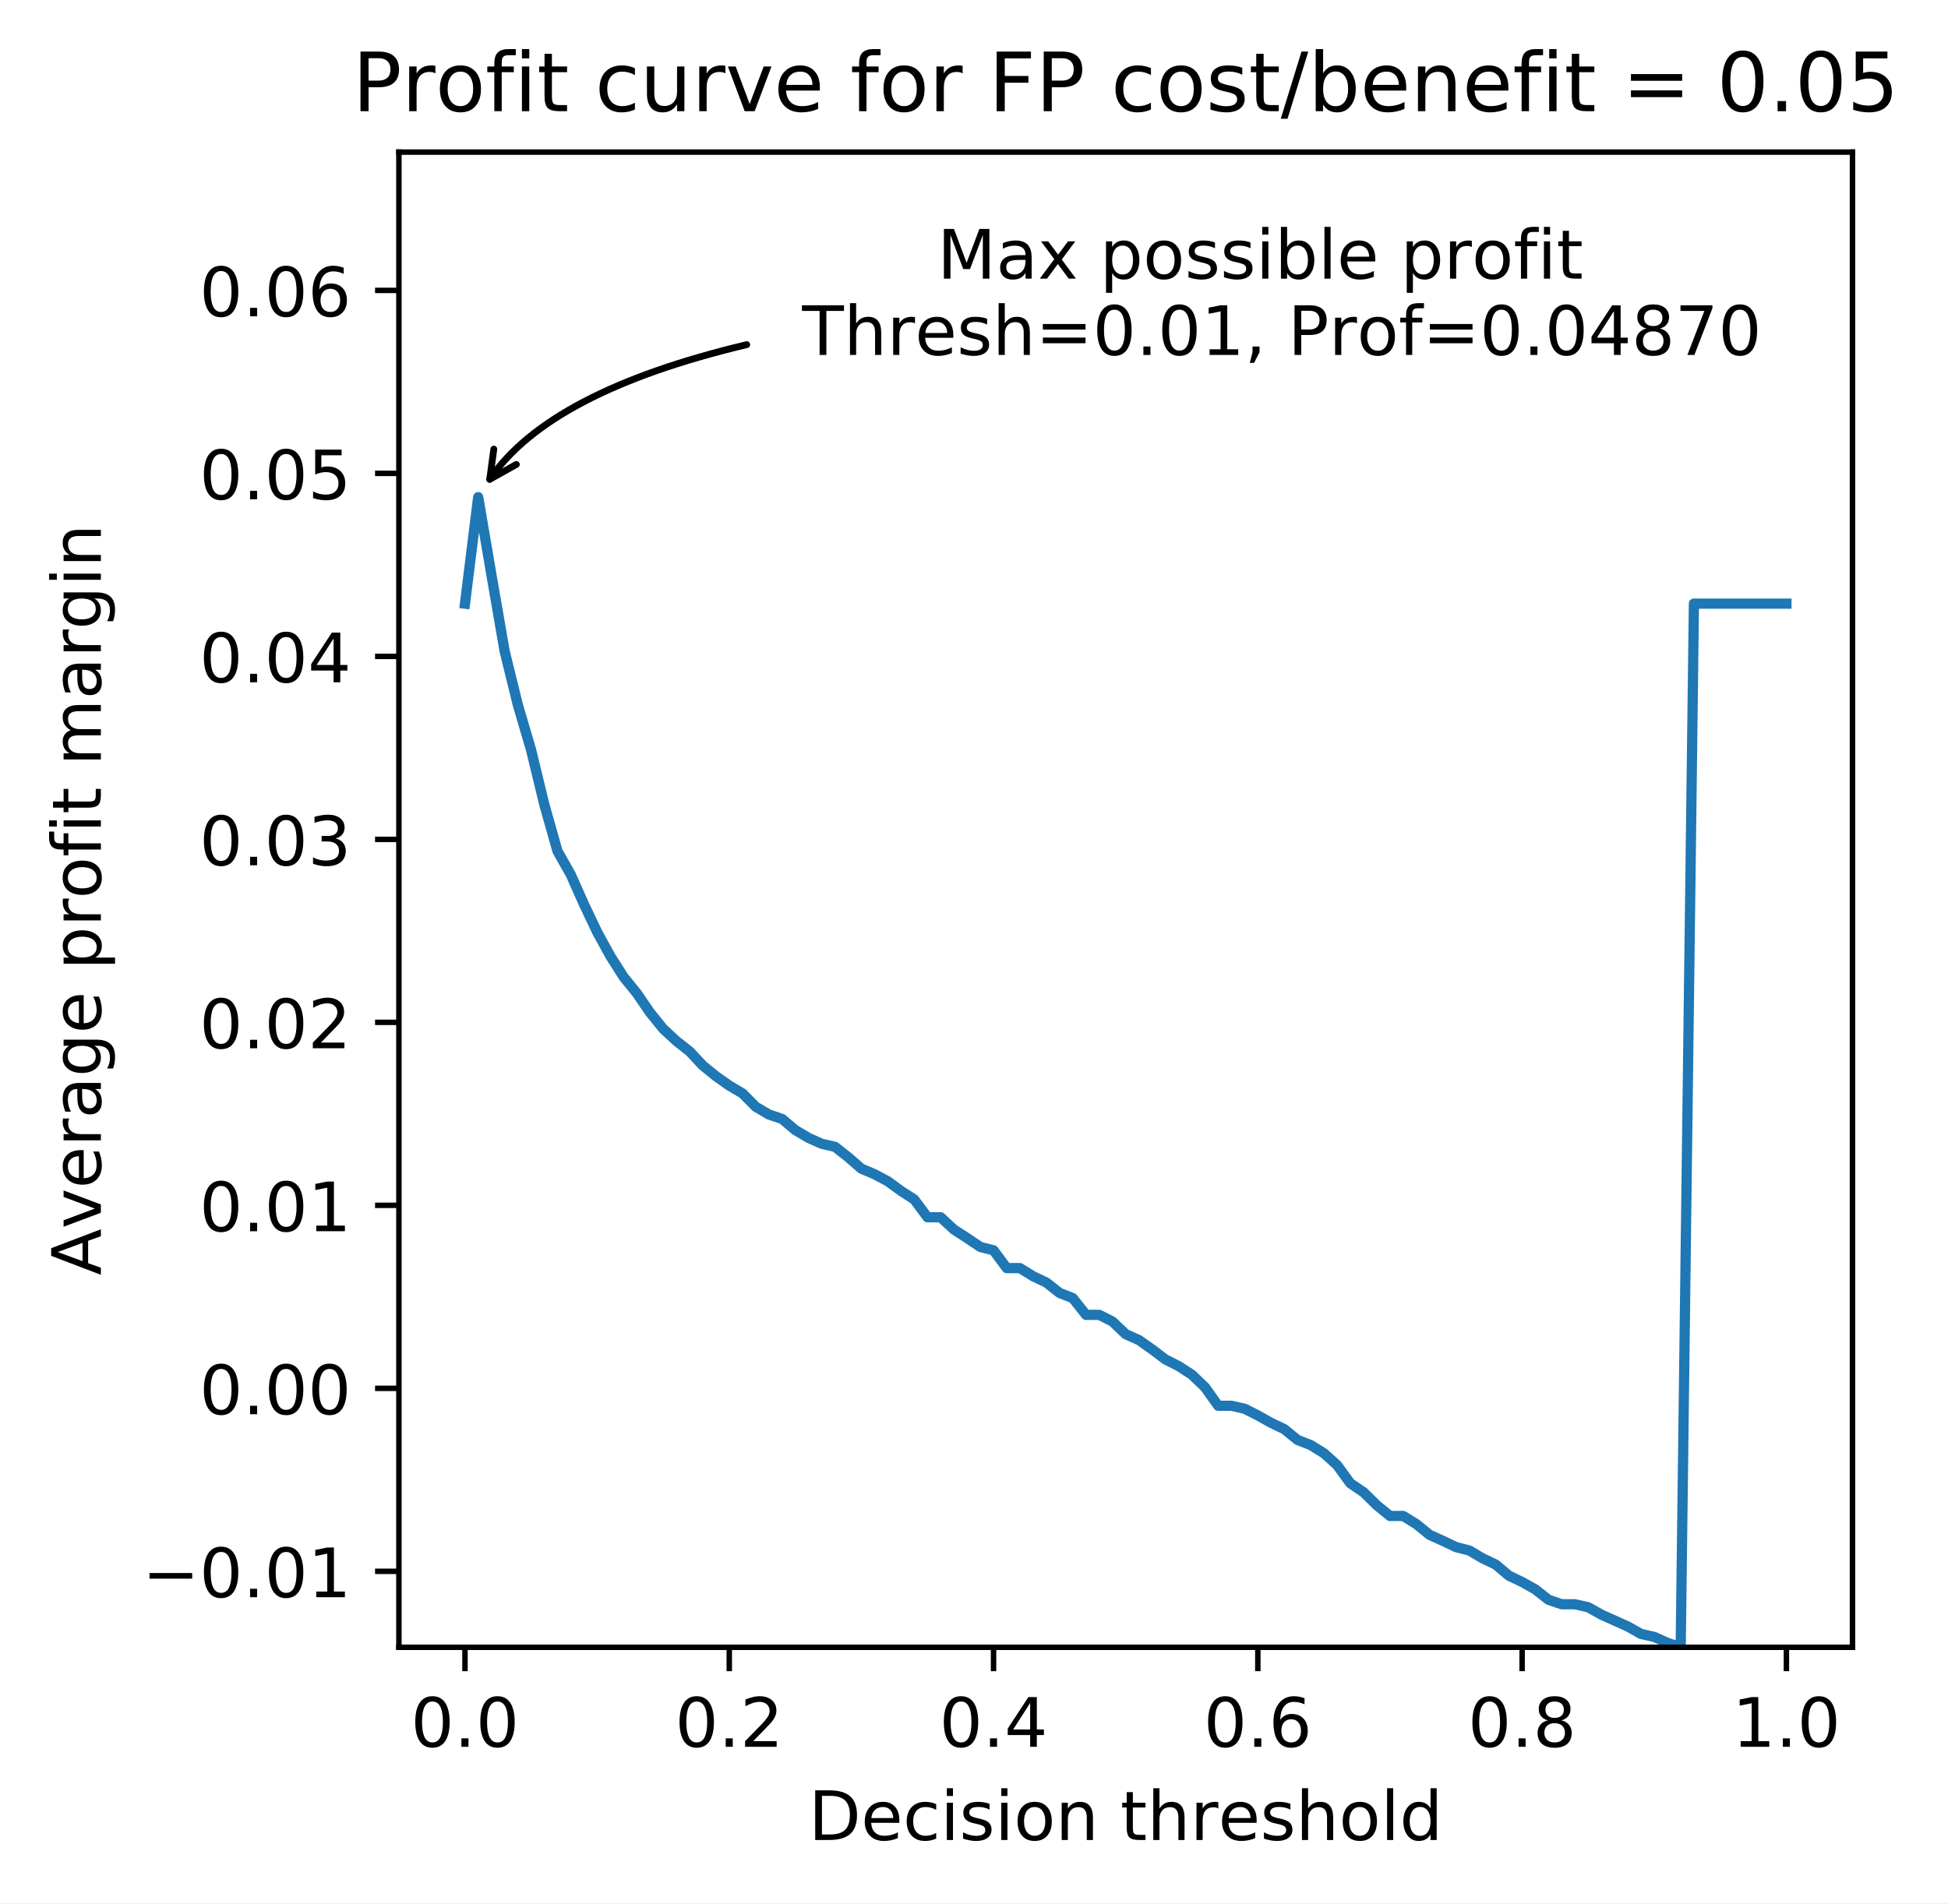
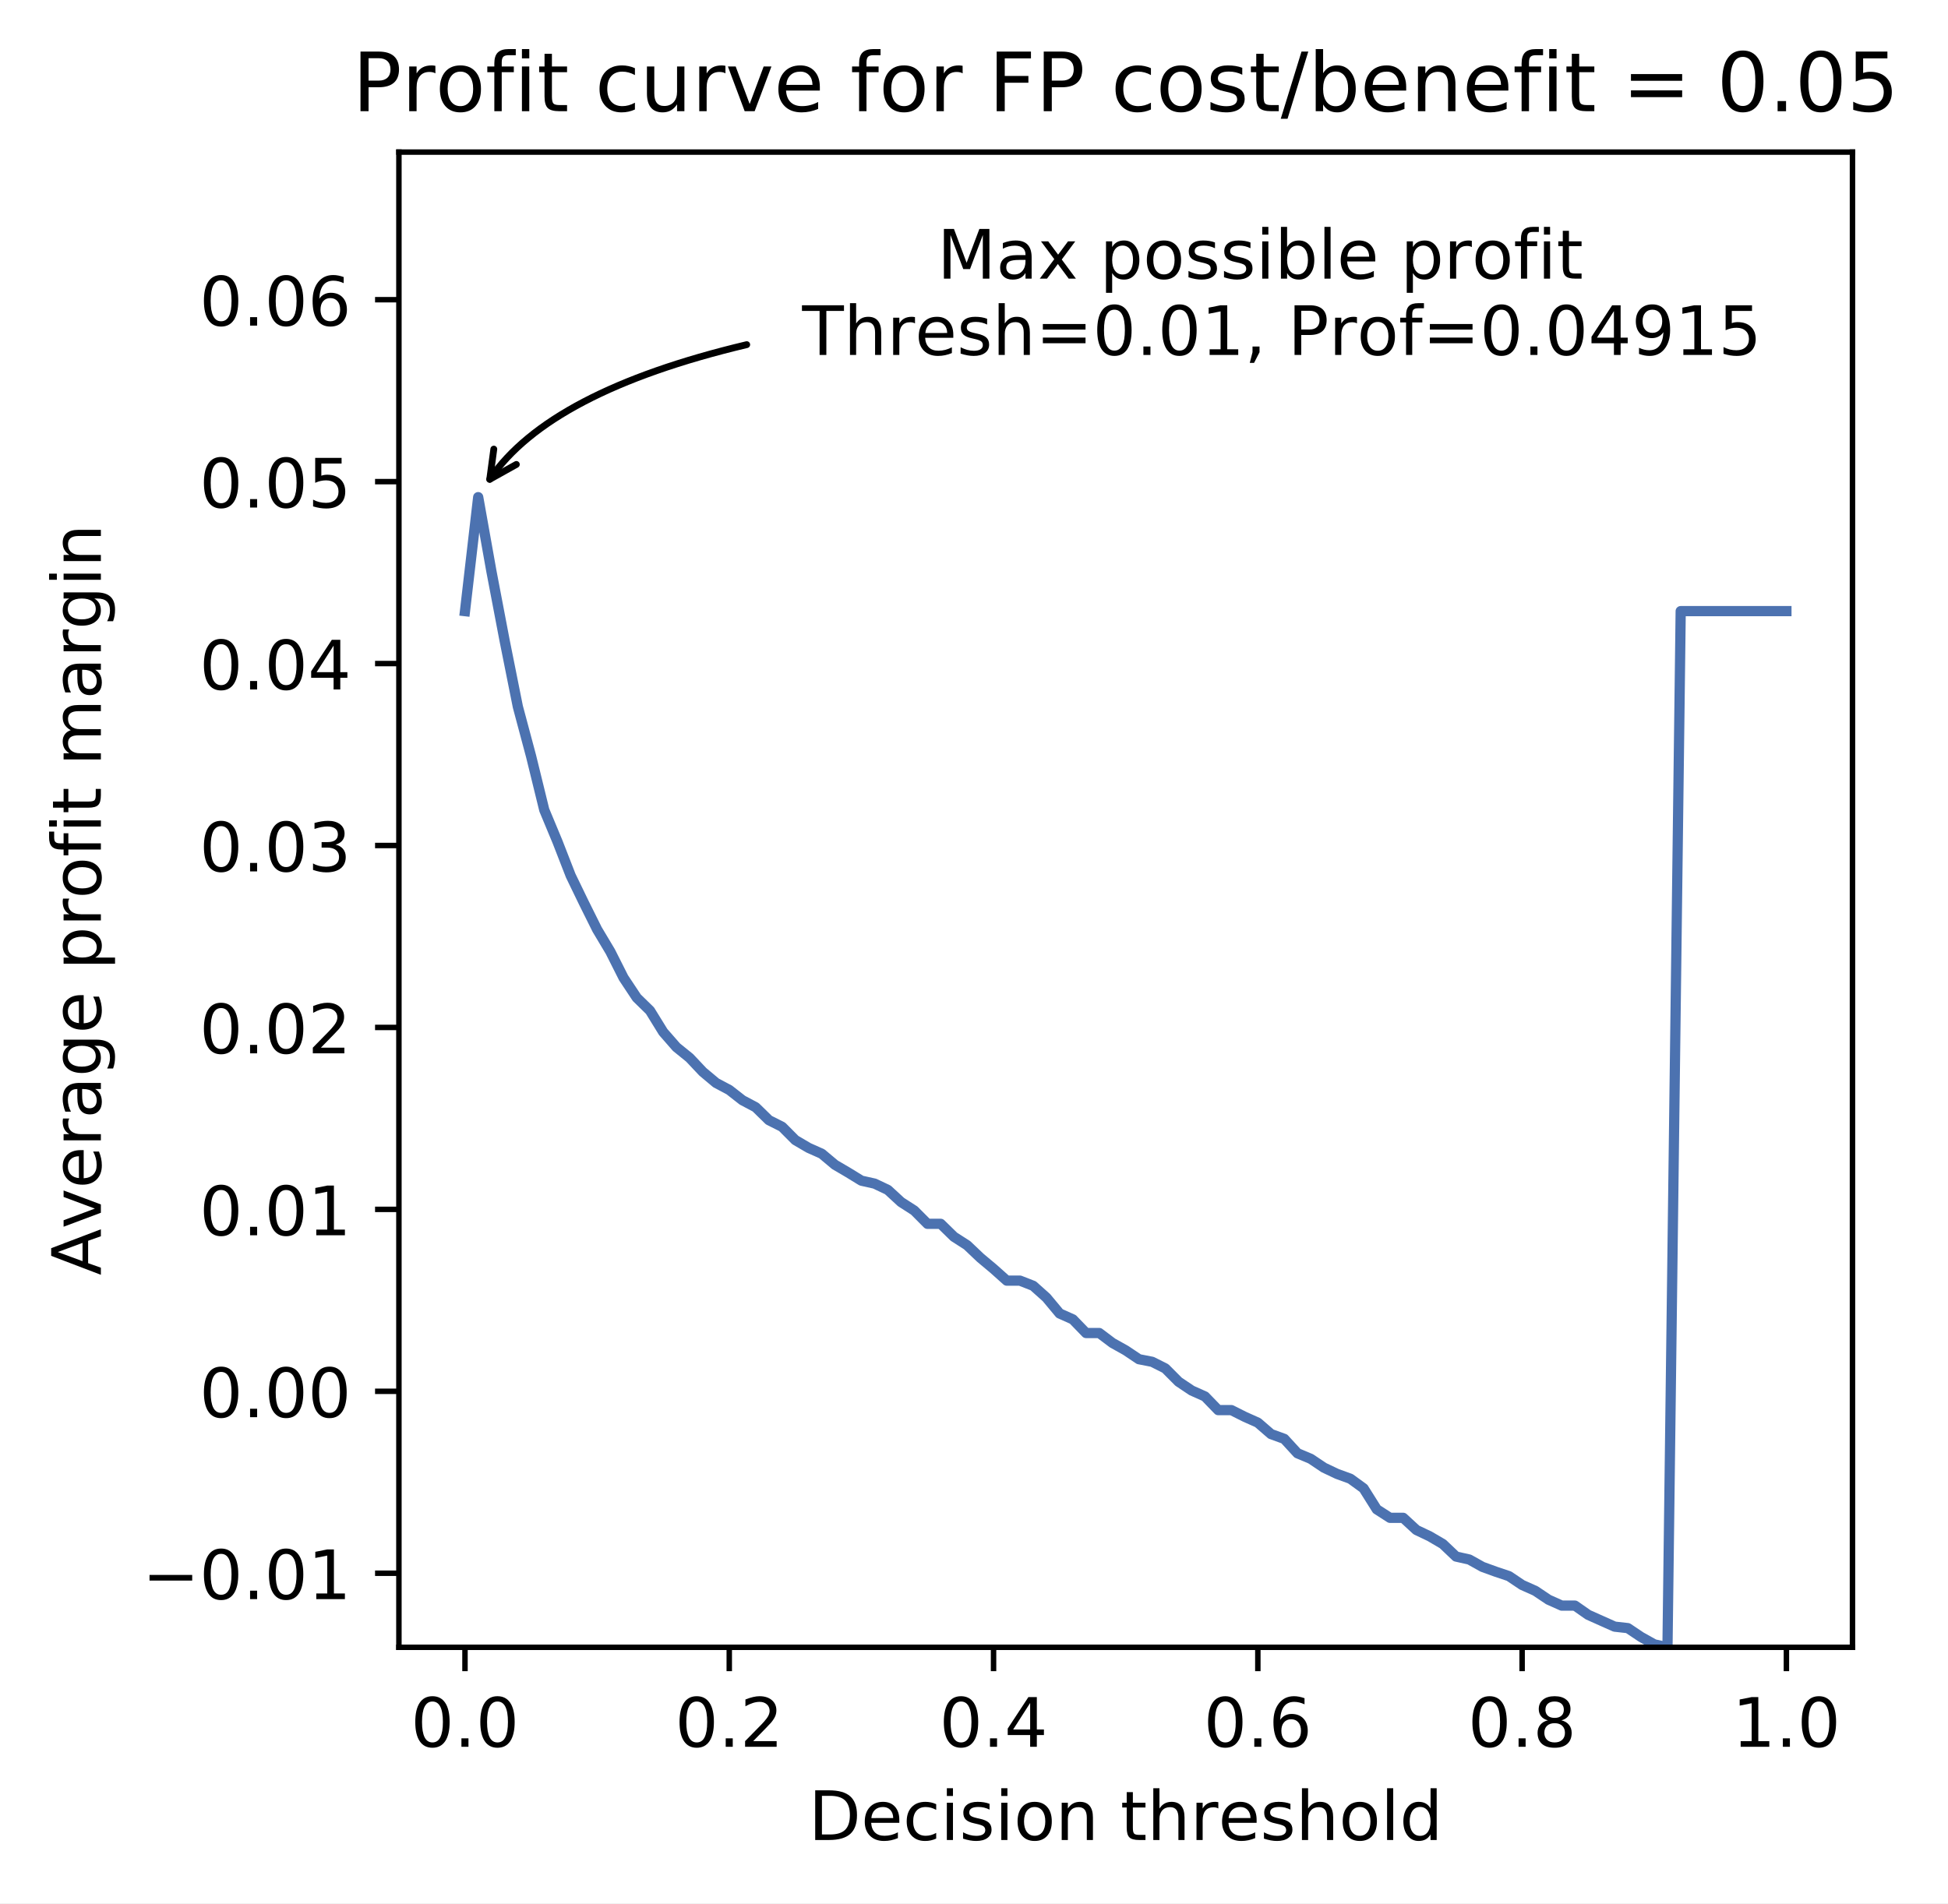
<svg xmlns="http://www.w3.org/2000/svg" xmlns:xlink="http://www.w3.org/1999/xlink" height="279.274pt" version="1.1" viewBox="0 0 285.787 279.274" width="285.787pt">
  <defs>
    <style type="text/css">
*{stroke-linecap:butt;stroke-linejoin:round;}
  </style>
  </defs>
  <g id="figure_1">
    <g id="patch_1">
      <path d="M 0 279.274  L 285.787 279.274  L 285.787 0  L 0 0  z " style="fill:#ffffff;" />
    </g>
    <g id="axes_1">
      <g id="patch_2">
        <path d="M 58.523 241.718  L 271.773 241.718  L 271.773 22.318  L 58.523 22.318  z " style="fill:#ffffff;" />
      </g>
      <g id="matplotlib.axis_1">
        <g id="xtick_1">
          <g id="line2d_1">
            <defs>
-               <path d="M 0 0  L 0 3.5  " id="m3ce5e99a73" style="stroke:#000000;stroke-width:0.8;" />
-             </defs>
-             <g>
-               <use style="stroke:#000000;stroke-width:0.8;" x="68.217" xlink:href="#m3ce5e99a73" y="241.718" />
+               <path d="M 0 0  L 0 3.5  " id="mfdfbb43a37" style="stroke:#000000;stroke-width:0.8;" />
+             </defs>
+             <g>
+               <use style="stroke:#000000;stroke-width:0.8;" x="68.217" xlink:href="#mfdfbb43a37" y="241.718" />
            </g>
          </g>
          <g id="text_1">
            <defs>
              <path d="M 31.781 66.406  Q 24.172 66.406 20.328 58.906  Q 16.5 51.422 16.5 36.375  Q 16.5 21.391 20.328 13.891  Q 24.172 6.391 31.781 6.391  Q 39.453 6.391 43.281 13.891  Q 47.125 21.391 47.125 36.375  Q 47.125 51.422 43.281 58.906  Q 39.453 66.406 31.781 66.406  z M 31.781 74.219  Q 44.047 74.219 50.516 64.516  Q 56.984 54.828 56.984 36.375  Q 56.984 17.969 50.516 8.266  Q 44.047 -1.422 31.781 -1.422  Q 19.531 -1.422 13.062 8.266  Q 6.594 17.969 6.594 36.375  Q 6.594 54.828 13.062 64.516  Q 19.531 74.219 31.781 74.219  z " id="DejaVuSans-48" />
              <path d="M 10.688 12.406  L 21 12.406  L 21 0  L 10.688 0  z " id="DejaVuSans-46" />
            </defs>
            <g transform="translate(60.26506 256.3166)scale(0.1 -0.1)">
              <use xlink:href="#DejaVuSans-48" />
              <use x="63.623" xlink:href="#DejaVuSans-46" />
              <use x="95.41" xlink:href="#DejaVuSans-48" />
            </g>
          </g>
        </g>
        <g id="xtick_2">
          <g id="line2d_2">
            <g>
-               <use style="stroke:#000000;stroke-width:0.8;" x="106.989" xlink:href="#m3ce5e99a73" y="241.718" />
+               <use style="stroke:#000000;stroke-width:0.8;" x="106.989" xlink:href="#mfdfbb43a37" y="241.718" />
            </g>
          </g>
          <g id="text_2">
            <defs>
              <path d="M 19.188 8.297  L 53.609 8.297  L 53.609 0  L 7.328 0  L 7.328 8.297  Q 12.938 14.109 22.625 23.891  Q 32.328 33.688 34.812 36.531  Q 39.547 41.844 41.422 45.531  Q 43.312 49.219 43.312 52.781  Q 43.312 58.594 39.234 62.25  Q 35.156 65.922 28.609 65.922  Q 23.969 65.922 18.812 64.312  Q 13.672 62.703 7.812 59.422  L 7.812 69.391  Q 13.766 71.781 18.938 73  Q 24.125 74.219 28.422 74.219  Q 39.75 74.219 46.484 68.547  Q 53.219 62.891 53.219 53.422  Q 53.219 48.922 51.531 44.891  Q 49.859 40.875 45.406 35.406  Q 44.188 33.984 37.641 27.219  Q 31.109 20.453 19.188 8.297  z " id="DejaVuSans-50" />
            </defs>
            <g transform="translate(99.03778 256.3166)scale(0.1 -0.1)">
              <use xlink:href="#DejaVuSans-48" />
              <use x="63.623" xlink:href="#DejaVuSans-46" />
              <use x="95.41" xlink:href="#DejaVuSans-50" />
            </g>
          </g>
        </g>
        <g id="xtick_3">
          <g id="line2d_3">
            <g>
-               <use style="stroke:#000000;stroke-width:0.8;" x="145.762" xlink:href="#m3ce5e99a73" y="241.718" />
+               <use style="stroke:#000000;stroke-width:0.8;" x="145.762" xlink:href="#mfdfbb43a37" y="241.718" />
            </g>
          </g>
          <g id="text_3">
            <defs>
              <path d="M 37.797 64.312  L 12.891 25.391  L 37.797 25.391  z M 35.203 72.906  L 47.609 72.906  L 47.609 25.391  L 58.016 25.391  L 58.016 17.188  L 47.609 17.188  L 47.609 0  L 37.797 0  L 37.797 17.188  L 4.891 17.188  L 4.891 26.703  z " id="DejaVuSans-52" />
            </defs>
            <g transform="translate(137.8105 256.3166)scale(0.1 -0.1)">
              <use xlink:href="#DejaVuSans-48" />
              <use x="63.623" xlink:href="#DejaVuSans-46" />
              <use x="95.41" xlink:href="#DejaVuSans-52" />
            </g>
          </g>
        </g>
        <g id="xtick_4">
          <g id="line2d_4">
            <g>
-               <use style="stroke:#000000;stroke-width:0.8;" x="184.535" xlink:href="#m3ce5e99a73" y="241.718" />
+               <use style="stroke:#000000;stroke-width:0.8;" x="184.535" xlink:href="#mfdfbb43a37" y="241.718" />
            </g>
          </g>
          <g id="text_4">
            <defs>
              <path d="M 33.016 40.375  Q 26.375 40.375 22.484 35.828  Q 18.609 31.297 18.609 23.391  Q 18.609 15.531 22.484 10.953  Q 26.375 6.391 33.016 6.391  Q 39.656 6.391 43.531 10.953  Q 47.406 15.531 47.406 23.391  Q 47.406 31.297 43.531 35.828  Q 39.656 40.375 33.016 40.375  z M 52.594 71.297  L 52.594 62.312  Q 48.875 64.062 45.094 64.984  Q 41.312 65.922 37.594 65.922  Q 27.828 65.922 22.672 59.328  Q 17.531 52.734 16.797 39.406  Q 19.672 43.656 24.016 45.922  Q 28.375 48.188 33.594 48.188  Q 44.578 48.188 50.953 41.516  Q 57.328 34.859 57.328 23.391  Q 57.328 12.156 50.688 5.359  Q 44.047 -1.422 33.016 -1.422  Q 20.359 -1.422 13.672 8.266  Q 6.984 17.969 6.984 36.375  Q 6.984 53.656 15.188 63.938  Q 23.391 74.219 37.203 74.219  Q 40.922 74.219 44.703 73.484  Q 48.484 72.75 52.594 71.297  z " id="DejaVuSans-54" />
            </defs>
            <g transform="translate(176.5832 256.3166)scale(0.1 -0.1)">
              <use xlink:href="#DejaVuSans-48" />
              <use x="63.623" xlink:href="#DejaVuSans-46" />
              <use x="95.41" xlink:href="#DejaVuSans-54" />
            </g>
          </g>
        </g>
        <g id="xtick_5">
          <g id="line2d_5">
            <g>
-               <use style="stroke:#000000;stroke-width:0.8;" x="223.308" xlink:href="#m3ce5e99a73" y="241.718" />
+               <use style="stroke:#000000;stroke-width:0.8;" x="223.308" xlink:href="#mfdfbb43a37" y="241.718" />
            </g>
          </g>
          <g id="text_5">
            <defs>
              <path d="M 31.781 34.625  Q 24.75 34.625 20.719 30.859  Q 16.703 27.094 16.703 20.516  Q 16.703 13.922 20.719 10.156  Q 24.75 6.391 31.781 6.391  Q 38.812 6.391 42.859 10.172  Q 46.922 13.969 46.922 20.516  Q 46.922 27.094 42.891 30.859  Q 38.875 34.625 31.781 34.625  z M 21.922 38.812  Q 15.578 40.375 12.031 44.719  Q 8.5 49.078 8.5 55.328  Q 8.5 64.062 14.719 69.141  Q 20.953 74.219 31.781 74.219  Q 42.672 74.219 48.875 69.141  Q 55.078 64.062 55.078 55.328  Q 55.078 49.078 51.531 44.719  Q 48 40.375 41.703 38.812  Q 48.828 37.156 52.797 32.312  Q 56.781 27.484 56.781 20.516  Q 56.781 9.906 50.312 4.234  Q 43.844 -1.422 31.781 -1.422  Q 19.734 -1.422 13.25 4.234  Q 6.781 9.906 6.781 20.516  Q 6.781 27.484 10.781 32.312  Q 14.797 37.156 21.922 38.812  z M 18.312 54.391  Q 18.312 48.734 21.844 45.562  Q 25.391 42.391 31.781 42.391  Q 38.141 42.391 41.719 45.562  Q 45.312 48.734 45.312 54.391  Q 45.312 60.062 41.719 63.234  Q 38.141 66.406 31.781 66.406  Q 25.391 66.406 21.844 63.234  Q 18.312 60.062 18.312 54.391  z " id="DejaVuSans-56" />
            </defs>
            <g transform="translate(215.356 256.3166)scale(0.1 -0.1)">
              <use xlink:href="#DejaVuSans-48" />
              <use x="63.623" xlink:href="#DejaVuSans-46" />
              <use x="95.41" xlink:href="#DejaVuSans-56" />
            </g>
          </g>
        </g>
        <g id="xtick_6">
          <g id="line2d_6">
            <g>
-               <use style="stroke:#000000;stroke-width:0.8;" x="262.08" xlink:href="#m3ce5e99a73" y="241.718" />
+               <use style="stroke:#000000;stroke-width:0.8;" x="262.08" xlink:href="#mfdfbb43a37" y="241.718" />
            </g>
          </g>
          <g id="text_6">
            <defs>
              <path d="M 12.406 8.297  L 28.516 8.297  L 28.516 63.922  L 10.984 60.406  L 10.984 69.391  L 28.422 72.906  L 38.281 72.906  L 38.281 8.297  L 54.391 8.297  L 54.391 0  L 12.406 0  z " id="DejaVuSans-49" />
            </defs>
            <g transform="translate(254.1287 256.3166)scale(0.1 -0.1)">
              <use xlink:href="#DejaVuSans-49" />
              <use x="63.623" xlink:href="#DejaVuSans-46" />
              <use x="95.41" xlink:href="#DejaVuSans-48" />
            </g>
          </g>
        </g>
        <g id="text_7">
          <defs>
            <path d="M 19.672 64.797  L 19.672 8.109  L 31.594 8.109  Q 46.688 8.109 53.688 14.938  Q 60.688 21.781 60.688 36.531  Q 60.688 51.172 53.688 57.984  Q 46.688 64.797 31.594 64.797  z M 9.812 72.906  L 30.078 72.906  Q 51.266 72.906 61.172 64.094  Q 71.094 55.281 71.094 36.531  Q 71.094 17.672 61.125 8.828  Q 51.172 0 30.078 0  L 9.812 0  z " id="DejaVuSans-68" />
            <path d="M 56.203 29.594  L 56.203 25.203  L 14.891 25.203  Q 15.484 15.922 20.484 11.062  Q 25.484 6.203 34.422 6.203  Q 39.594 6.203 44.453 7.469  Q 49.312 8.734 54.109 11.281  L 54.109 2.781  Q 49.266 0.734 44.188 -0.344  Q 39.109 -1.422 33.891 -1.422  Q 20.797 -1.422 13.156 6.188  Q 5.516 13.812 5.516 26.812  Q 5.516 40.234 12.766 48.109  Q 20.016 56 32.328 56  Q 43.359 56 49.781 48.891  Q 56.203 41.797 56.203 29.594  z M 47.219 32.234  Q 47.125 39.594 43.094 43.984  Q 39.062 48.391 32.422 48.391  Q 24.906 48.391 20.391 44.141  Q 15.875 39.891 15.188 32.172  z " id="DejaVuSans-101" />
            <path d="M 48.781 52.594  L 48.781 44.188  Q 44.969 46.297 41.141 47.344  Q 37.312 48.391 33.406 48.391  Q 24.656 48.391 19.812 42.844  Q 14.984 37.312 14.984 27.297  Q 14.984 17.281 19.812 11.734  Q 24.656 6.203 33.406 6.203  Q 37.312 6.203 41.141 7.25  Q 44.969 8.297 48.781 10.406  L 48.781 2.094  Q 45.016 0.344 40.984 -0.531  Q 36.969 -1.422 32.422 -1.422  Q 20.062 -1.422 12.781 6.344  Q 5.516 14.109 5.516 27.297  Q 5.516 40.672 12.859 48.328  Q 20.219 56 33.016 56  Q 37.156 56 41.109 55.141  Q 45.062 54.297 48.781 52.594  z " id="DejaVuSans-99" />
            <path d="M 9.422 54.688  L 18.406 54.688  L 18.406 0  L 9.422 0  z M 9.422 75.984  L 18.406 75.984  L 18.406 64.594  L 9.422 64.594  z " id="DejaVuSans-105" />
            <path d="M 44.281 53.078  L 44.281 44.578  Q 40.484 46.531 36.375 47.5  Q 32.281 48.484 27.875 48.484  Q 21.188 48.484 17.844 46.438  Q 14.5 44.391 14.5 40.281  Q 14.5 37.156 16.891 35.375  Q 19.281 33.594 26.516 31.984  L 29.594 31.297  Q 39.156 29.25 43.188 25.516  Q 47.219 21.781 47.219 15.094  Q 47.219 7.469 41.188 3.016  Q 35.156 -1.422 24.609 -1.422  Q 20.219 -1.422 15.453 -0.562  Q 10.688 0.297 5.422 2  L 5.422 11.281  Q 10.406 8.688 15.234 7.391  Q 20.062 6.109 24.812 6.109  Q 31.156 6.109 34.562 8.281  Q 37.984 10.453 37.984 14.406  Q 37.984 18.062 35.516 20.016  Q 33.062 21.969 24.703 23.781  L 21.578 24.516  Q 13.234 26.266 9.516 29.906  Q 5.812 33.547 5.812 39.891  Q 5.812 47.609 11.281 51.797  Q 16.75 56 26.812 56  Q 31.781 56 36.172 55.266  Q 40.578 54.547 44.281 53.078  z " id="DejaVuSans-115" />
            <path d="M 30.609 48.391  Q 23.391 48.391 19.188 42.75  Q 14.984 37.109 14.984 27.297  Q 14.984 17.484 19.156 11.844  Q 23.344 6.203 30.609 6.203  Q 37.797 6.203 41.984 11.859  Q 46.188 17.531 46.188 27.297  Q 46.188 37.016 41.984 42.703  Q 37.797 48.391 30.609 48.391  z M 30.609 56  Q 42.328 56 49.016 48.375  Q 55.719 40.766 55.719 27.297  Q 55.719 13.875 49.016 6.219  Q 42.328 -1.422 30.609 -1.422  Q 18.844 -1.422 12.172 6.219  Q 5.516 13.875 5.516 27.297  Q 5.516 40.766 12.172 48.375  Q 18.844 56 30.609 56  z " id="DejaVuSans-111" />
            <path d="M 54.891 33.016  L 54.891 0  L 45.906 0  L 45.906 32.719  Q 45.906 40.484 42.875 44.328  Q 39.844 48.188 33.797 48.188  Q 26.516 48.188 22.312 43.547  Q 18.109 38.922 18.109 30.906  L 18.109 0  L 9.078 0  L 9.078 54.688  L 18.109 54.688  L 18.109 46.188  Q 21.344 51.125 25.703 53.562  Q 30.078 56 35.797 56  Q 45.219 56 50.047 50.172  Q 54.891 44.344 54.891 33.016  z " id="DejaVuSans-110" />
            <path id="DejaVuSans-32" />
            <path d="M 18.312 70.219  L 18.312 54.688  L 36.812 54.688  L 36.812 47.703  L 18.312 47.703  L 18.312 18.016  Q 18.312 11.328 20.141 9.422  Q 21.969 7.516 27.594 7.516  L 36.812 7.516  L 36.812 0  L 27.594 0  Q 17.188 0 13.234 3.875  Q 9.281 7.766 9.281 18.016  L 9.281 47.703  L 2.688 47.703  L 2.688 54.688  L 9.281 54.688  L 9.281 70.219  z " id="DejaVuSans-116" />
            <path d="M 54.891 33.016  L 54.891 0  L 45.906 0  L 45.906 32.719  Q 45.906 40.484 42.875 44.328  Q 39.844 48.188 33.797 48.188  Q 26.516 48.188 22.312 43.547  Q 18.109 38.922 18.109 30.906  L 18.109 0  L 9.078 0  L 9.078 75.984  L 18.109 75.984  L 18.109 46.188  Q 21.344 51.125 25.703 53.562  Q 30.078 56 35.797 56  Q 45.219 56 50.047 50.172  Q 54.891 44.344 54.891 33.016  z " id="DejaVuSans-104" />
            <path d="M 41.109 46.297  Q 39.594 47.172 37.812 47.578  Q 36.031 48 33.891 48  Q 26.266 48 22.188 43.047  Q 18.109 38.094 18.109 28.812  L 18.109 0  L 9.078 0  L 9.078 54.688  L 18.109 54.688  L 18.109 46.188  Q 20.953 51.172 25.484 53.578  Q 30.031 56 36.531 56  Q 37.453 56 38.578 55.875  Q 39.703 55.766 41.062 55.516  z " id="DejaVuSans-114" />
            <path d="M 9.422 75.984  L 18.406 75.984  L 18.406 0  L 9.422 0  z " id="DejaVuSans-108" />
            <path d="M 45.406 46.391  L 45.406 75.984  L 54.391 75.984  L 54.391 0  L 45.406 0  L 45.406 8.203  Q 42.578 3.328 38.25 0.953  Q 33.938 -1.422 27.875 -1.422  Q 17.969 -1.422 11.734 6.484  Q 5.516 14.406 5.516 27.297  Q 5.516 40.188 11.734 48.094  Q 17.969 56 27.875 56  Q 33.938 56 38.25 53.625  Q 42.578 51.266 45.406 46.391  z M 14.797 27.297  Q 14.797 17.391 18.875 11.75  Q 22.953 6.109 30.078 6.109  Q 37.203 6.109 41.297 11.75  Q 45.406 17.391 45.406 27.297  Q 45.406 37.203 41.297 42.844  Q 37.203 48.484 30.078 48.484  Q 22.953 48.484 18.875 42.844  Q 14.797 37.203 14.797 27.297  z " id="DejaVuSans-100" />
          </defs>
          <g transform="translate(118.6172 269.9947)scale(0.1 -0.1)">
            <use xlink:href="#DejaVuSans-68" />
            <use x="77.002" xlink:href="#DejaVuSans-101" />
            <use x="138.525" xlink:href="#DejaVuSans-99" />
            <use x="193.506" xlink:href="#DejaVuSans-105" />
            <use x="221.289" xlink:href="#DejaVuSans-115" />
            <use x="273.389" xlink:href="#DejaVuSans-105" />
            <use x="301.172" xlink:href="#DejaVuSans-111" />
            <use x="362.354" xlink:href="#DejaVuSans-110" />
            <use x="425.732" xlink:href="#DejaVuSans-32" />
            <use x="457.52" xlink:href="#DejaVuSans-116" />
            <use x="496.729" xlink:href="#DejaVuSans-104" />
            <use x="560.107" xlink:href="#DejaVuSans-114" />
            <use x="601.189" xlink:href="#DejaVuSans-101" />
            <use x="662.713" xlink:href="#DejaVuSans-115" />
            <use x="714.812" xlink:href="#DejaVuSans-104" />
            <use x="778.191" xlink:href="#DejaVuSans-111" />
            <use x="839.373" xlink:href="#DejaVuSans-108" />
            <use x="867.156" xlink:href="#DejaVuSans-100" />
          </g>
        </g>
      </g>
      <g id="matplotlib.axis_2">
        <g id="ytick_1">
          <g id="line2d_7">
            <defs>
-               <path d="M 0 0  L -3.5 0  " id="mcf807370f0" style="stroke:#000000;stroke-width:0.8;" />
-             </defs>
-             <g>
-               <use style="stroke:#000000;stroke-width:0.8;" x="58.523" xlink:href="#mcf807370f0" y="230.568" />
+               <path d="M 0 0  L -3.5 0  " id="m0dbcd4d783" style="stroke:#000000;stroke-width:0.8;" />
+             </defs>
+             <g>
+               <use style="stroke:#000000;stroke-width:0.8;" x="58.523" xlink:href="#m0dbcd4d783" y="230.849" />
            </g>
          </g>
          <g id="text_8">
            <defs>
              <path d="M 10.594 35.5  L 73.188 35.5  L 73.188 27.203  L 10.594 27.203  z " id="DejaVuSans-8722" />
            </defs>
-             <g transform="translate(20.87813 234.3677)scale(0.1 -0.1)">
+             <g transform="translate(20.87813 234.6486)scale(0.1 -0.1)">
              <use xlink:href="#DejaVuSans-8722" />
              <use x="83.789" xlink:href="#DejaVuSans-48" />
              <use x="147.412" xlink:href="#DejaVuSans-46" />
              <use x="179.199" xlink:href="#DejaVuSans-48" />
              <use x="242.822" xlink:href="#DejaVuSans-49" />
            </g>
          </g>
        </g>
        <g id="ytick_2">
          <g id="line2d_8">
            <g>
-               <use style="stroke:#000000;stroke-width:0.8;" x="58.523" xlink:href="#mcf807370f0" y="203.718" />
+               <use style="stroke:#000000;stroke-width:0.8;" x="58.523" xlink:href="#m0dbcd4d783" y="204.154" />
            </g>
          </g>
          <g id="text_9">
-             <g transform="translate(29.25781 207.517)scale(0.1 -0.1)">
+             <g transform="translate(29.25781 207.9529)scale(0.1 -0.1)">
              <use xlink:href="#DejaVuSans-48" />
              <use x="63.623" xlink:href="#DejaVuSans-46" />
              <use x="95.41" xlink:href="#DejaVuSans-48" />
              <use x="159.033" xlink:href="#DejaVuSans-48" />
            </g>
          </g>
        </g>
        <g id="ytick_3">
          <g id="line2d_9">
            <g>
-               <use style="stroke:#000000;stroke-width:0.8;" x="58.523" xlink:href="#mcf807370f0" y="176.867" />
+               <use style="stroke:#000000;stroke-width:0.8;" x="58.523" xlink:href="#m0dbcd4d783" y="177.458" />
            </g>
          </g>
          <g id="text_10">
-             <g transform="translate(29.25781 180.6664)scale(0.1 -0.1)">
+             <g transform="translate(29.25781 181.2573)scale(0.1 -0.1)">
              <use xlink:href="#DejaVuSans-48" />
              <use x="63.623" xlink:href="#DejaVuSans-46" />
              <use x="95.41" xlink:href="#DejaVuSans-48" />
              <use x="159.033" xlink:href="#DejaVuSans-49" />
            </g>
          </g>
        </g>
        <g id="ytick_4">
          <g id="line2d_10">
            <g>
-               <use style="stroke:#000000;stroke-width:0.8;" x="58.523" xlink:href="#mcf807370f0" y="150.017" />
+               <use style="stroke:#000000;stroke-width:0.8;" x="58.523" xlink:href="#m0dbcd4d783" y="150.762" />
            </g>
          </g>
          <g id="text_11">
-             <g transform="translate(29.25781 153.8158)scale(0.1 -0.1)">
+             <g transform="translate(29.25781 154.5617)scale(0.1 -0.1)">
              <use xlink:href="#DejaVuSans-48" />
              <use x="63.623" xlink:href="#DejaVuSans-46" />
              <use x="95.41" xlink:href="#DejaVuSans-48" />
              <use x="159.033" xlink:href="#DejaVuSans-50" />
            </g>
          </g>
        </g>
        <g id="ytick_5">
          <g id="line2d_11">
            <g>
-               <use style="stroke:#000000;stroke-width:0.8;" x="58.523" xlink:href="#mcf807370f0" y="123.166" />
+               <use style="stroke:#000000;stroke-width:0.8;" x="58.523" xlink:href="#m0dbcd4d783" y="124.067" />
            </g>
          </g>
          <g id="text_12">
            <defs>
              <path d="M 40.578 39.312  Q 47.656 37.797 51.625 33  Q 55.609 28.219 55.609 21.188  Q 55.609 10.406 48.188 4.484  Q 40.766 -1.422 27.094 -1.422  Q 22.516 -1.422 17.656 -0.516  Q 12.797 0.391 7.625 2.203  L 7.625 11.719  Q 11.719 9.328 16.594 8.109  Q 21.484 6.891 26.812 6.891  Q 36.078 6.891 40.938 10.547  Q 45.797 14.203 45.797 21.188  Q 45.797 27.641 41.281 31.266  Q 36.766 34.906 28.719 34.906  L 20.219 34.906  L 20.219 43.016  L 29.109 43.016  Q 36.375 43.016 40.234 45.922  Q 44.094 48.828 44.094 54.297  Q 44.094 59.906 40.109 62.906  Q 36.141 65.922 28.719 65.922  Q 24.656 65.922 20.016 65.031  Q 15.375 64.156 9.812 62.312  L 9.812 71.094  Q 15.438 72.656 20.344 73.438  Q 25.25 74.219 29.594 74.219  Q 40.828 74.219 47.359 69.109  Q 53.906 64.016 53.906 55.328  Q 53.906 49.266 50.438 45.094  Q 46.969 40.922 40.578 39.312  z " id="DejaVuSans-51" />
            </defs>
-             <g transform="translate(29.25781 126.9651)scale(0.1 -0.1)">
+             <g transform="translate(29.25781 127.866)scale(0.1 -0.1)">
              <use xlink:href="#DejaVuSans-48" />
              <use x="63.623" xlink:href="#DejaVuSans-46" />
              <use x="95.41" xlink:href="#DejaVuSans-48" />
              <use x="159.033" xlink:href="#DejaVuSans-51" />
            </g>
          </g>
        </g>
        <g id="ytick_6">
          <g id="line2d_12">
            <g>
-               <use style="stroke:#000000;stroke-width:0.8;" x="58.523" xlink:href="#mcf807370f0" y="96.315" />
+               <use style="stroke:#000000;stroke-width:0.8;" x="58.523" xlink:href="#m0dbcd4d783" y="97.371" />
            </g>
          </g>
          <g id="text_13">
-             <g transform="translate(29.25781 100.1145)scale(0.1 -0.1)">
+             <g transform="translate(29.25781 101.1704)scale(0.1 -0.1)">
              <use xlink:href="#DejaVuSans-48" />
              <use x="63.623" xlink:href="#DejaVuSans-46" />
              <use x="95.41" xlink:href="#DejaVuSans-48" />
              <use x="159.033" xlink:href="#DejaVuSans-52" />
            </g>
          </g>
        </g>
        <g id="ytick_7">
          <g id="line2d_13">
            <g>
-               <use style="stroke:#000000;stroke-width:0.8;" x="58.523" xlink:href="#mcf807370f0" y="69.465" />
+               <use style="stroke:#000000;stroke-width:0.8;" x="58.523" xlink:href="#m0dbcd4d783" y="70.676" />
            </g>
          </g>
          <g id="text_14">
            <defs>
              <path d="M 10.797 72.906  L 49.516 72.906  L 49.516 64.594  L 19.828 64.594  L 19.828 46.734  Q 21.969 47.469 24.109 47.828  Q 26.266 48.188 28.422 48.188  Q 40.625 48.188 47.75 41.5  Q 54.891 34.812 54.891 23.391  Q 54.891 11.625 47.562 5.094  Q 40.234 -1.422 26.906 -1.422  Q 22.312 -1.422 17.547 -0.641  Q 12.797 0.141 7.719 1.703  L 7.719 11.625  Q 12.109 9.234 16.797 8.062  Q 21.484 6.891 26.703 6.891  Q 35.156 6.891 40.078 11.328  Q 45.016 15.766 45.016 23.391  Q 45.016 31 40.078 35.438  Q 35.156 39.891 26.703 39.891  Q 22.75 39.891 18.812 39.016  Q 14.891 38.141 10.797 36.281  z " id="DejaVuSans-53" />
            </defs>
-             <g transform="translate(29.25781 73.26385)scale(0.1 -0.1)">
+             <g transform="translate(29.25781 74.47476)scale(0.1 -0.1)">
              <use xlink:href="#DejaVuSans-48" />
              <use x="63.623" xlink:href="#DejaVuSans-46" />
              <use x="95.41" xlink:href="#DejaVuSans-48" />
              <use x="159.033" xlink:href="#DejaVuSans-53" />
            </g>
          </g>
        </g>
        <g id="ytick_8">
          <g id="line2d_14">
            <g>
-               <use style="stroke:#000000;stroke-width:0.8;" x="58.523" xlink:href="#mcf807370f0" y="42.614" />
+               <use style="stroke:#000000;stroke-width:0.8;" x="58.523" xlink:href="#m0dbcd4d783" y="43.98" />
            </g>
          </g>
          <g id="text_15">
-             <g transform="translate(29.25781 46.4132)scale(0.1 -0.1)">
+             <g transform="translate(29.25781 47.77913)scale(0.1 -0.1)">
              <use xlink:href="#DejaVuSans-48" />
              <use x="63.623" xlink:href="#DejaVuSans-46" />
              <use x="95.41" xlink:href="#DejaVuSans-48" />
              <use x="159.033" xlink:href="#DejaVuSans-54" />
            </g>
          </g>
        </g>
        <g id="text_16">
          <defs>
            <path d="M 34.188 63.188  L 20.797 26.906  L 47.609 26.906  z M 28.609 72.906  L 39.797 72.906  L 67.578 0  L 57.328 0  L 50.688 18.703  L 17.828 18.703  L 11.188 0  L 0.781 0  z " id="DejaVuSans-65" />
            <path d="M 2.984 54.688  L 12.5 54.688  L 29.594 8.797  L 46.688 54.688  L 56.203 54.688  L 35.688 0  L 23.484 0  z " id="DejaVuSans-118" />
            <path d="M 34.281 27.484  Q 23.391 27.484 19.188 25  Q 14.984 22.516 14.984 16.5  Q 14.984 11.719 18.141 8.906  Q 21.297 6.109 26.703 6.109  Q 34.188 6.109 38.703 11.406  Q 43.219 16.703 43.219 25.484  L 43.219 27.484  z M 52.203 31.203  L 52.203 0  L 43.219 0  L 43.219 8.297  Q 40.141 3.328 35.547 0.953  Q 30.953 -1.422 24.312 -1.422  Q 15.922 -1.422 10.953 3.297  Q 6 8.016 6 15.922  Q 6 25.141 12.172 29.828  Q 18.359 34.516 30.609 34.516  L 43.219 34.516  L 43.219 35.406  Q 43.219 41.609 39.141 45  Q 35.062 48.391 27.688 48.391  Q 23 48.391 18.547 47.266  Q 14.109 46.141 10.016 43.891  L 10.016 52.203  Q 14.938 54.109 19.578 55.047  Q 24.219 56 28.609 56  Q 40.484 56 46.344 49.844  Q 52.203 43.703 52.203 31.203  z " id="DejaVuSans-97" />
            <path d="M 45.406 27.984  Q 45.406 37.75 41.375 43.109  Q 37.359 48.484 30.078 48.484  Q 22.859 48.484 18.828 43.109  Q 14.797 37.75 14.797 27.984  Q 14.797 18.266 18.828 12.891  Q 22.859 7.516 30.078 7.516  Q 37.359 7.516 41.375 12.891  Q 45.406 18.266 45.406 27.984  z M 54.391 6.781  Q 54.391 -7.172 48.188 -13.984  Q 42 -20.797 29.203 -20.797  Q 24.469 -20.797 20.266 -20.094  Q 16.062 -19.391 12.109 -17.922  L 12.109 -9.188  Q 16.062 -11.328 19.922 -12.344  Q 23.781 -13.375 27.781 -13.375  Q 36.625 -13.375 41.016 -8.766  Q 45.406 -4.156 45.406 5.172  L 45.406 9.625  Q 42.625 4.781 38.281 2.391  Q 33.938 0 27.875 0  Q 17.828 0 11.672 7.656  Q 5.516 15.328 5.516 27.984  Q 5.516 40.672 11.672 48.328  Q 17.828 56 27.875 56  Q 33.938 56 38.281 53.609  Q 42.625 51.219 45.406 46.391  L 45.406 54.688  L 54.391 54.688  z " id="DejaVuSans-103" />
            <path d="M 18.109 8.203  L 18.109 -20.797  L 9.078 -20.797  L 9.078 54.688  L 18.109 54.688  L 18.109 46.391  Q 20.953 51.266 25.266 53.625  Q 29.594 56 35.594 56  Q 45.562 56 51.781 48.094  Q 58.016 40.188 58.016 27.297  Q 58.016 14.406 51.781 6.484  Q 45.562 -1.422 35.594 -1.422  Q 29.594 -1.422 25.266 0.953  Q 20.953 3.328 18.109 8.203  z M 48.688 27.297  Q 48.688 37.203 44.609 42.844  Q 40.531 48.484 33.406 48.484  Q 26.266 48.484 22.188 42.844  Q 18.109 37.203 18.109 27.297  Q 18.109 17.391 22.188 11.75  Q 26.266 6.109 33.406 6.109  Q 40.531 6.109 44.609 11.75  Q 48.688 17.391 48.688 27.297  z " id="DejaVuSans-112" />
            <path d="M 37.109 75.984  L 37.109 68.5  L 28.516 68.5  Q 23.688 68.5 21.797 66.547  Q 19.922 64.594 19.922 59.516  L 19.922 54.688  L 34.719 54.688  L 34.719 47.703  L 19.922 47.703  L 19.922 0  L 10.891 0  L 10.891 47.703  L 2.297 47.703  L 2.297 54.688  L 10.891 54.688  L 10.891 58.5  Q 10.891 67.625 15.141 71.797  Q 19.391 75.984 28.609 75.984  z " id="DejaVuSans-102" />
            <path d="M 52 44.188  Q 55.375 50.25 60.062 53.125  Q 64.75 56 71.094 56  Q 79.641 56 84.281 50.016  Q 88.922 44.047 88.922 33.016  L 88.922 0  L 79.891 0  L 79.891 32.719  Q 79.891 40.578 77.094 44.375  Q 74.312 48.188 68.609 48.188  Q 61.625 48.188 57.562 43.547  Q 53.516 38.922 53.516 30.906  L 53.516 0  L 44.484 0  L 44.484 32.719  Q 44.484 40.625 41.703 44.406  Q 38.922 48.188 33.109 48.188  Q 26.219 48.188 22.156 43.531  Q 18.109 38.875 18.109 30.906  L 18.109 0  L 9.078 0  L 9.078 54.688  L 18.109 54.688  L 18.109 46.188  Q 21.188 51.219 25.484 53.609  Q 29.781 56 35.688 56  Q 41.656 56 45.828 52.969  Q 50 49.953 52 44.188  z " id="DejaVuSans-109" />
          </defs>
          <g transform="translate(14.79844 187.1369)rotate(-90)scale(0.1 -0.1)">
            <use xlink:href="#DejaVuSans-65" />
            <use x="68.33" xlink:href="#DejaVuSans-118" />
            <use x="127.51" xlink:href="#DejaVuSans-101" />
            <use x="189.033" xlink:href="#DejaVuSans-114" />
            <use x="230.146" xlink:href="#DejaVuSans-97" />
            <use x="291.426" xlink:href="#DejaVuSans-103" />
            <use x="354.902" xlink:href="#DejaVuSans-101" />
            <use x="416.426" xlink:href="#DejaVuSans-32" />
            <use x="448.213" xlink:href="#DejaVuSans-112" />
            <use x="511.689" xlink:href="#DejaVuSans-114" />
            <use x="552.771" xlink:href="#DejaVuSans-111" />
            <use x="613.953" xlink:href="#DejaVuSans-102" />
            <use x="649.158" xlink:href="#DejaVuSans-105" />
            <use x="676.941" xlink:href="#DejaVuSans-116" />
            <use x="716.15" xlink:href="#DejaVuSans-32" />
            <use x="747.938" xlink:href="#DejaVuSans-109" />
            <use x="845.35" xlink:href="#DejaVuSans-97" />
            <use x="906.629" xlink:href="#DejaVuSans-114" />
            <use x="947.727" xlink:href="#DejaVuSans-103" />
            <use x="1011.203" xlink:href="#DejaVuSans-105" />
            <use x="1038.986" xlink:href="#DejaVuSans-110" />
          </g>
        </g>
      </g>
      <g id="line2d_15">
-         <path clip-path="url(#p5cdfa3c8e3)" d="M 68.217 88.574  L 70.155 72.949  L 72.094 84.327  L 74.033 95.542  L 75.971 103.436  L 77.91 110.024  L 79.848 118.027  L 81.787 124.886  L 83.726 128.316  L 85.664 132.671  L 87.603 136.755  L 89.542 140.293  L 91.48 143.342  L 93.419 145.737  L 95.358 148.568  L 97.296 150.964  L 99.235 152.76  L 101.173 154.285  L 103.112 156.354  L 105.051 157.932  L 106.989 159.293  L 108.928 160.437  L 110.867 162.397  L 112.805 163.54  L 114.744 164.193  L 116.683 165.826  L 118.621 166.97  L 120.56 167.841  L 122.498 168.276  L 124.437 169.801  L 126.376 171.488  L 128.314 172.305  L 130.253 173.339  L 132.192 174.755  L 134.13 176.007  L 136.069 178.62  L 138.008 178.62  L 139.946 180.417  L 141.885 181.669  L 143.823 182.976  L 145.762 183.466  L 147.701 186.079  L 149.639 186.079  L 151.578 187.276  L 153.517 188.202  L 155.455 189.726  L 157.394 190.488  L 159.333 192.938  L 161.271 192.938  L 163.21 193.918  L 165.148 195.769  L 167.087 196.64  L 169.026 198.001  L 170.964 199.471  L 172.903 200.451  L 174.842 201.703  L 176.78 203.555  L 178.719 206.277  L 180.658 206.277  L 182.596 206.712  L 184.535 207.692  L 186.473 208.781  L 188.412 209.706  L 190.351 211.285  L 192.289 212.047  L 194.228 213.245  L 196.167 214.987  L 198.105 217.655  L 200.044 218.962  L 201.983 220.867  L 203.921 222.446  L 205.86 222.446  L 207.798 223.643  L 209.737 225.222  L 211.676 226.093  L 213.614 227.019  L 215.553 227.509  L 217.492 228.652  L 219.43 229.578  L 221.369 231.211  L 223.308 232.136  L 225.246 233.225  L 227.185 234.75  L 229.123 235.403  L 231.062 235.403  L 233.001 235.838  L 234.939 236.927  L 236.878 237.798  L 238.817 238.669  L 240.755 239.758  L 242.694 240.194  L 244.633 241.065  L 246.571 241.718  L 248.51 88.574  L 250.448 88.574  L 252.387 88.574  L 254.326 88.574  L 256.264 88.574  L 258.203 88.574  L 260.142 88.574  L 262.08 88.574  " style="fill:none;stroke:#1f77b4;stroke-linecap:square;stroke-width:1.5;" />
+         <path clip-path="url(#pc8b1e3f906)" d="M 68.217 89.674  L 70.155 72.949  L 72.094 83.829  L 74.033 94.004  L 75.971 103.693  L 77.91 110.946  L 79.848 118.849  L 81.787 123.504  L 83.726 128.484  L 85.664 132.489  L 87.603 136.386  L 89.542 139.634  L 91.48 143.477  L 93.419 146.4  L 95.358 148.294  L 97.296 151.434  L 99.235 153.653  L 101.173 155.223  L 103.112 157.279  L 105.051 158.903  L 106.989 159.932  L 108.928 161.447  L 110.867 162.476  L 112.805 164.37  L 114.744 165.344  L 116.683 167.293  L 118.621 168.43  L 120.56 169.296  L 122.498 170.919  L 124.437 172.056  L 126.376 173.247  L 128.314 173.68  L 130.253 174.6  L 132.192 176.386  L 134.13 177.631  L 136.069 179.58  L 138.008 179.58  L 139.946 181.474  L 141.885 182.719  L 143.823 184.56  L 145.762 186.183  L 147.701 187.915  L 149.639 187.915  L 151.578 188.673  L 153.517 190.405  L 155.455 192.733  L 157.394 193.599  L 159.333 195.602  L 161.271 195.602  L 163.21 197.063  L 165.148 198.146  L 167.087 199.445  L 169.026 199.824  L 170.964 200.798  L 172.903 202.746  L 174.842 204.045  L 176.78 204.911  L 178.719 206.914  L 180.658 206.914  L 182.596 207.888  L 184.535 208.755  L 186.473 210.432  L 188.412 211.136  L 190.351 213.247  L 192.289 214.059  L 194.228 215.358  L 196.167 216.278  L 198.105 216.982  L 200.044 218.389  L 201.983 221.474  L 203.921 222.719  L 205.86 222.719  L 207.798 224.506  L 209.737 225.426  L 211.676 226.562  L 213.614 228.403  L 215.553 228.836  L 217.492 229.918  L 219.43 230.622  L 221.369 231.272  L 223.308 232.571  L 225.246 233.437  L 227.185 234.736  L 229.123 235.602  L 231.062 235.602  L 233.001 236.955  L 234.939 237.821  L 236.878 238.687  L 238.817 238.904  L 240.755 240.203  L 242.694 241.285  L 244.633 241.718  L 246.571 89.674  L 248.51 89.674  L 250.448 89.674  L 252.387 89.674  L 254.326 89.674  L 256.264 89.674  L 258.203 89.674  L 260.142 89.674  L 262.08 89.674  " style="fill:none;stroke:#4c72b0;stroke-linecap:square;stroke-width:1.5;" />
      </g>
      <g id="patch_3">
        <path d="M 58.523 241.718  L 58.523 22.318  " style="fill:none;stroke:#000000;stroke-linecap:square;stroke-linejoin:miter;stroke-width:0.8;" />
      </g>
      <g id="patch_4">
        <path d="M 271.773 241.718  L 271.773 22.318  " style="fill:none;stroke:#000000;stroke-linecap:square;stroke-linejoin:miter;stroke-width:0.8;" />
      </g>
      <g id="patch_5">
        <path d="M 58.523 241.718  L 271.773 241.718  " style="fill:none;stroke:#000000;stroke-linecap:square;stroke-linejoin:miter;stroke-width:0.8;" />
      </g>
      <g id="patch_6">
        <path d="M 58.523 22.318  L 271.773 22.318  " style="fill:none;stroke:#000000;stroke-linecap:square;stroke-linejoin:miter;stroke-width:0.8;" />
      </g>
      <g id="patch_7">
        <path d="M 109.551 50.572  Q 80.61 57.454 71.848 70.331  " style="fill:none;stroke:#000000;stroke-linecap:round;" />
        <path d="M 75.752 68.149  L 71.848 70.331  L 72.445 65.899  " style="fill:none;stroke:#000000;stroke-linecap:round;" />
      </g>
      <g id="text_17">
        <g id="patch_8">
          <path d="M 111.503 57.164  L 261.444 57.164  L 261.444 30.288  L 111.503 30.288  z " style="fill:#ffffff;" />
        </g>
        <defs>
          <path d="M 9.812 72.906  L 24.516 72.906  L 43.109 23.297  L 61.812 72.906  L 76.516 72.906  L 76.516 0  L 66.891 0  L 66.891 64.016  L 48.094 14.016  L 38.188 14.016  L 19.391 64.016  L 19.391 0  L 9.812 0  z " id="DejaVuSans-77" />
          <path d="M 54.891 54.688  L 35.109 28.078  L 55.906 0  L 45.312 0  L 29.391 21.484  L 13.484 0  L 2.875 0  L 24.125 28.609  L 4.688 54.688  L 15.281 54.688  L 29.781 35.203  L 44.281 54.688  z " id="DejaVuSans-120" />
          <path d="M 48.688 27.297  Q 48.688 37.203 44.609 42.844  Q 40.531 48.484 33.406 48.484  Q 26.266 48.484 22.188 42.844  Q 18.109 37.203 18.109 27.297  Q 18.109 17.391 22.188 11.75  Q 26.266 6.109 33.406 6.109  Q 40.531 6.109 44.609 11.75  Q 48.688 17.391 48.688 27.297  z M 18.109 46.391  Q 20.953 51.266 25.266 53.625  Q 29.594 56 35.594 56  Q 45.562 56 51.781 48.094  Q 58.016 40.188 58.016 27.297  Q 58.016 14.406 51.781 6.484  Q 45.562 -1.422 35.594 -1.422  Q 29.594 -1.422 25.266 0.953  Q 20.953 3.328 18.109 8.203  L 18.109 0  L 9.078 0  L 9.078 75.984  L 18.109 75.984  z " id="DejaVuSans-98" />
        </defs>
        <g transform="translate(137.5 40.88656)scale(0.1 -0.1)">
          <use xlink:href="#DejaVuSans-77" />
          <use x="86.279" xlink:href="#DejaVuSans-97" />
          <use x="147.559" xlink:href="#DejaVuSans-120" />
          <use x="206.738" xlink:href="#DejaVuSans-32" />
          <use x="238.525" xlink:href="#DejaVuSans-112" />
          <use x="302.002" xlink:href="#DejaVuSans-111" />
          <use x="363.184" xlink:href="#DejaVuSans-115" />
          <use x="415.283" xlink:href="#DejaVuSans-115" />
          <use x="467.383" xlink:href="#DejaVuSans-105" />
          <use x="495.166" xlink:href="#DejaVuSans-98" />
          <use x="558.643" xlink:href="#DejaVuSans-108" />
          <use x="586.426" xlink:href="#DejaVuSans-101" />
          <use x="647.949" xlink:href="#DejaVuSans-32" />
          <use x="679.736" xlink:href="#DejaVuSans-112" />
          <use x="743.213" xlink:href="#DejaVuSans-114" />
          <use x="784.295" xlink:href="#DejaVuSans-111" />
          <use x="845.477" xlink:href="#DejaVuSans-102" />
          <use x="880.682" xlink:href="#DejaVuSans-105" />
          <use x="908.465" xlink:href="#DejaVuSans-116" />
          <use x="947.674" xlink:href="#DejaVuSans-32" />
        </g>
        <defs>
          <path d="M -0.297 72.906  L 61.375 72.906  L 61.375 64.594  L 35.5 64.594  L 35.5 0  L 25.594 0  L 25.594 64.594  L -0.297 64.594  z " id="DejaVuSans-84" />
          <path d="M 10.594 45.406  L 73.188 45.406  L 73.188 37.203  L 10.594 37.203  z M 10.594 25.484  L 73.188 25.484  L 73.188 17.188  L 10.594 17.188  z " id="DejaVuSans-61" />
          <path d="M 11.719 12.406  L 22.016 12.406  L 22.016 4  L 14.016 -11.625  L 7.719 -11.625  L 11.719 4  z " id="DejaVuSans-44" />
          <path d="M 19.672 64.797  L 19.672 37.406  L 32.078 37.406  Q 38.969 37.406 42.719 40.969  Q 46.484 44.531 46.484 51.125  Q 46.484 57.672 42.719 61.234  Q 38.969 64.797 32.078 64.797  z M 9.812 72.906  L 32.078 72.906  Q 44.344 72.906 50.609 67.359  Q 56.891 61.812 56.891 51.125  Q 56.891 40.328 50.609 34.812  Q 44.344 29.297 32.078 29.297  L 19.672 29.297  L 19.672 0  L 9.812 0  z " id="DejaVuSans-80" />
-           <path d="M 8.203 72.906  L 55.078 72.906  L 55.078 68.703  L 28.609 0  L 18.312 0  L 43.219 64.594  L 8.203 64.594  z " id="DejaVuSans-55" />
+           <path d="M 10.984 1.516  L 10.984 10.5  Q 14.703 8.734 18.5 7.812  Q 22.312 6.891 25.984 6.891  Q 35.75 6.891 40.891 13.453  Q 46.047 20.016 46.781 33.406  Q 43.953 29.203 39.594 26.953  Q 35.25 24.703 29.984 24.703  Q 19.047 24.703 12.672 31.312  Q 6.297 37.938 6.297 49.422  Q 6.297 60.641 12.938 67.422  Q 19.578 74.219 30.609 74.219  Q 43.266 74.219 49.922 64.516  Q 56.594 54.828 56.594 36.375  Q 56.594 19.141 48.406 8.859  Q 40.234 -1.422 26.422 -1.422  Q 22.703 -1.422 18.891 -0.688  Q 15.094 0.047 10.984 1.516  z M 30.609 32.422  Q 37.25 32.422 41.125 36.953  Q 45.016 41.5 45.016 49.422  Q 45.016 57.281 41.125 61.844  Q 37.25 66.406 30.609 66.406  Q 23.969 66.406 20.094 61.844  Q 16.219 57.281 16.219 49.422  Q 16.219 41.5 20.094 36.953  Q 23.969 32.422 30.609 32.422  z " id="DejaVuSans-57" />
        </defs>
        <g transform="translate(114.5031 52.08438)scale(0.1 -0.1)">
          <use xlink:href="#DejaVuSans-32" />
          <use x="31.787" xlink:href="#DejaVuSans-84" />
          <use x="92.871" xlink:href="#DejaVuSans-104" />
          <use x="156.25" xlink:href="#DejaVuSans-114" />
          <use x="197.332" xlink:href="#DejaVuSans-101" />
          <use x="258.855" xlink:href="#DejaVuSans-115" />
          <use x="310.955" xlink:href="#DejaVuSans-104" />
          <use x="374.334" xlink:href="#DejaVuSans-61" />
          <use x="458.123" xlink:href="#DejaVuSans-48" />
          <use x="521.746" xlink:href="#DejaVuSans-46" />
          <use x="553.533" xlink:href="#DejaVuSans-48" />
          <use x="617.156" xlink:href="#DejaVuSans-49" />
          <use x="680.779" xlink:href="#DejaVuSans-44" />
          <use x="712.566" xlink:href="#DejaVuSans-32" />
          <use x="744.354" xlink:href="#DejaVuSans-80" />
          <use x="804.641" xlink:href="#DejaVuSans-114" />
          <use x="845.723" xlink:href="#DejaVuSans-111" />
          <use x="906.904" xlink:href="#DejaVuSans-102" />
          <use x="942.109" xlink:href="#DejaVuSans-61" />
          <use x="1025.898" xlink:href="#DejaVuSans-48" />
          <use x="1089.521" xlink:href="#DejaVuSans-46" />
          <use x="1121.309" xlink:href="#DejaVuSans-48" />
          <use x="1184.932" xlink:href="#DejaVuSans-52" />
-           <use x="1248.555" xlink:href="#DejaVuSans-56" />
-           <use x="1312.178" xlink:href="#DejaVuSans-55" />
-           <use x="1375.801" xlink:href="#DejaVuSans-48" />
+           <use x="1248.555" xlink:href="#DejaVuSans-57" />
+           <use x="1312.178" xlink:href="#DejaVuSans-49" />
+           <use x="1375.801" xlink:href="#DejaVuSans-53" />
        </g>
      </g>
      <g id="text_18">
        <defs>
          <path d="M 8.5 21.578  L 8.5 54.688  L 17.484 54.688  L 17.484 21.922  Q 17.484 14.156 20.5 10.266  Q 23.531 6.391 29.594 6.391  Q 36.859 6.391 41.078 11.031  Q 45.312 15.672 45.312 23.688  L 45.312 54.688  L 54.297 54.688  L 54.297 0  L 45.312 0  L 45.312 8.406  Q 42.047 3.422 37.719 1  Q 33.406 -1.422 27.688 -1.422  Q 18.266 -1.422 13.375 4.438  Q 8.5 10.297 8.5 21.578  z M 31.109 56  z " id="DejaVuSans-117" />
          <path d="M 9.812 72.906  L 51.703 72.906  L 51.703 64.594  L 19.672 64.594  L 19.672 43.109  L 48.578 43.109  L 48.578 34.812  L 19.672 34.812  L 19.672 0  L 9.812 0  z " id="DejaVuSans-70" />
          <path d="M 25.391 72.906  L 33.688 72.906  L 8.297 -9.281  L 0 -9.281  z " id="DejaVuSans-47" />
        </defs>
        <g transform="translate(51.71 16.31812)scale(0.12 -0.12)">
          <use xlink:href="#DejaVuSans-80" />
          <use x="60.287" xlink:href="#DejaVuSans-114" />
          <use x="101.369" xlink:href="#DejaVuSans-111" />
          <use x="162.551" xlink:href="#DejaVuSans-102" />
          <use x="197.756" xlink:href="#DejaVuSans-105" />
          <use x="225.539" xlink:href="#DejaVuSans-116" />
          <use x="264.748" xlink:href="#DejaVuSans-32" />
          <use x="296.535" xlink:href="#DejaVuSans-99" />
          <use x="351.516" xlink:href="#DejaVuSans-117" />
          <use x="414.895" xlink:href="#DejaVuSans-114" />
          <use x="456.008" xlink:href="#DejaVuSans-118" />
          <use x="515.188" xlink:href="#DejaVuSans-101" />
          <use x="576.711" xlink:href="#DejaVuSans-32" />
          <use x="608.498" xlink:href="#DejaVuSans-102" />
          <use x="643.703" xlink:href="#DejaVuSans-111" />
          <use x="704.885" xlink:href="#DejaVuSans-114" />
          <use x="745.998" xlink:href="#DejaVuSans-32" />
          <use x="777.785" xlink:href="#DejaVuSans-70" />
          <use x="835.305" xlink:href="#DejaVuSans-80" />
          <use x="895.607" xlink:href="#DejaVuSans-32" />
          <use x="927.395" xlink:href="#DejaVuSans-99" />
          <use x="982.375" xlink:href="#DejaVuSans-111" />
          <use x="1043.557" xlink:href="#DejaVuSans-115" />
          <use x="1095.656" xlink:href="#DejaVuSans-116" />
          <use x="1134.865" xlink:href="#DejaVuSans-47" />
          <use x="1168.557" xlink:href="#DejaVuSans-98" />
          <use x="1232.033" xlink:href="#DejaVuSans-101" />
          <use x="1293.557" xlink:href="#DejaVuSans-110" />
          <use x="1356.936" xlink:href="#DejaVuSans-101" />
          <use x="1418.459" xlink:href="#DejaVuSans-102" />
          <use x="1453.664" xlink:href="#DejaVuSans-105" />
          <use x="1481.447" xlink:href="#DejaVuSans-116" />
          <use x="1520.656" xlink:href="#DejaVuSans-32" />
          <use x="1552.443" xlink:href="#DejaVuSans-61" />
          <use x="1636.232" xlink:href="#DejaVuSans-32" />
          <use x="1668.02" xlink:href="#DejaVuSans-48" />
          <use x="1731.643" xlink:href="#DejaVuSans-46" />
          <use x="1763.43" xlink:href="#DejaVuSans-48" />
          <use x="1827.053" xlink:href="#DejaVuSans-53" />
        </g>
      </g>
    </g>
  </g>
  <defs>
-     <clipPath id="p5cdfa3c8e3">
+     <clipPath id="pc8b1e3f906">
      <rect height="219.4" width="213.25" x="58.523" y="22.318" />
    </clipPath>
  </defs>
</svg>
